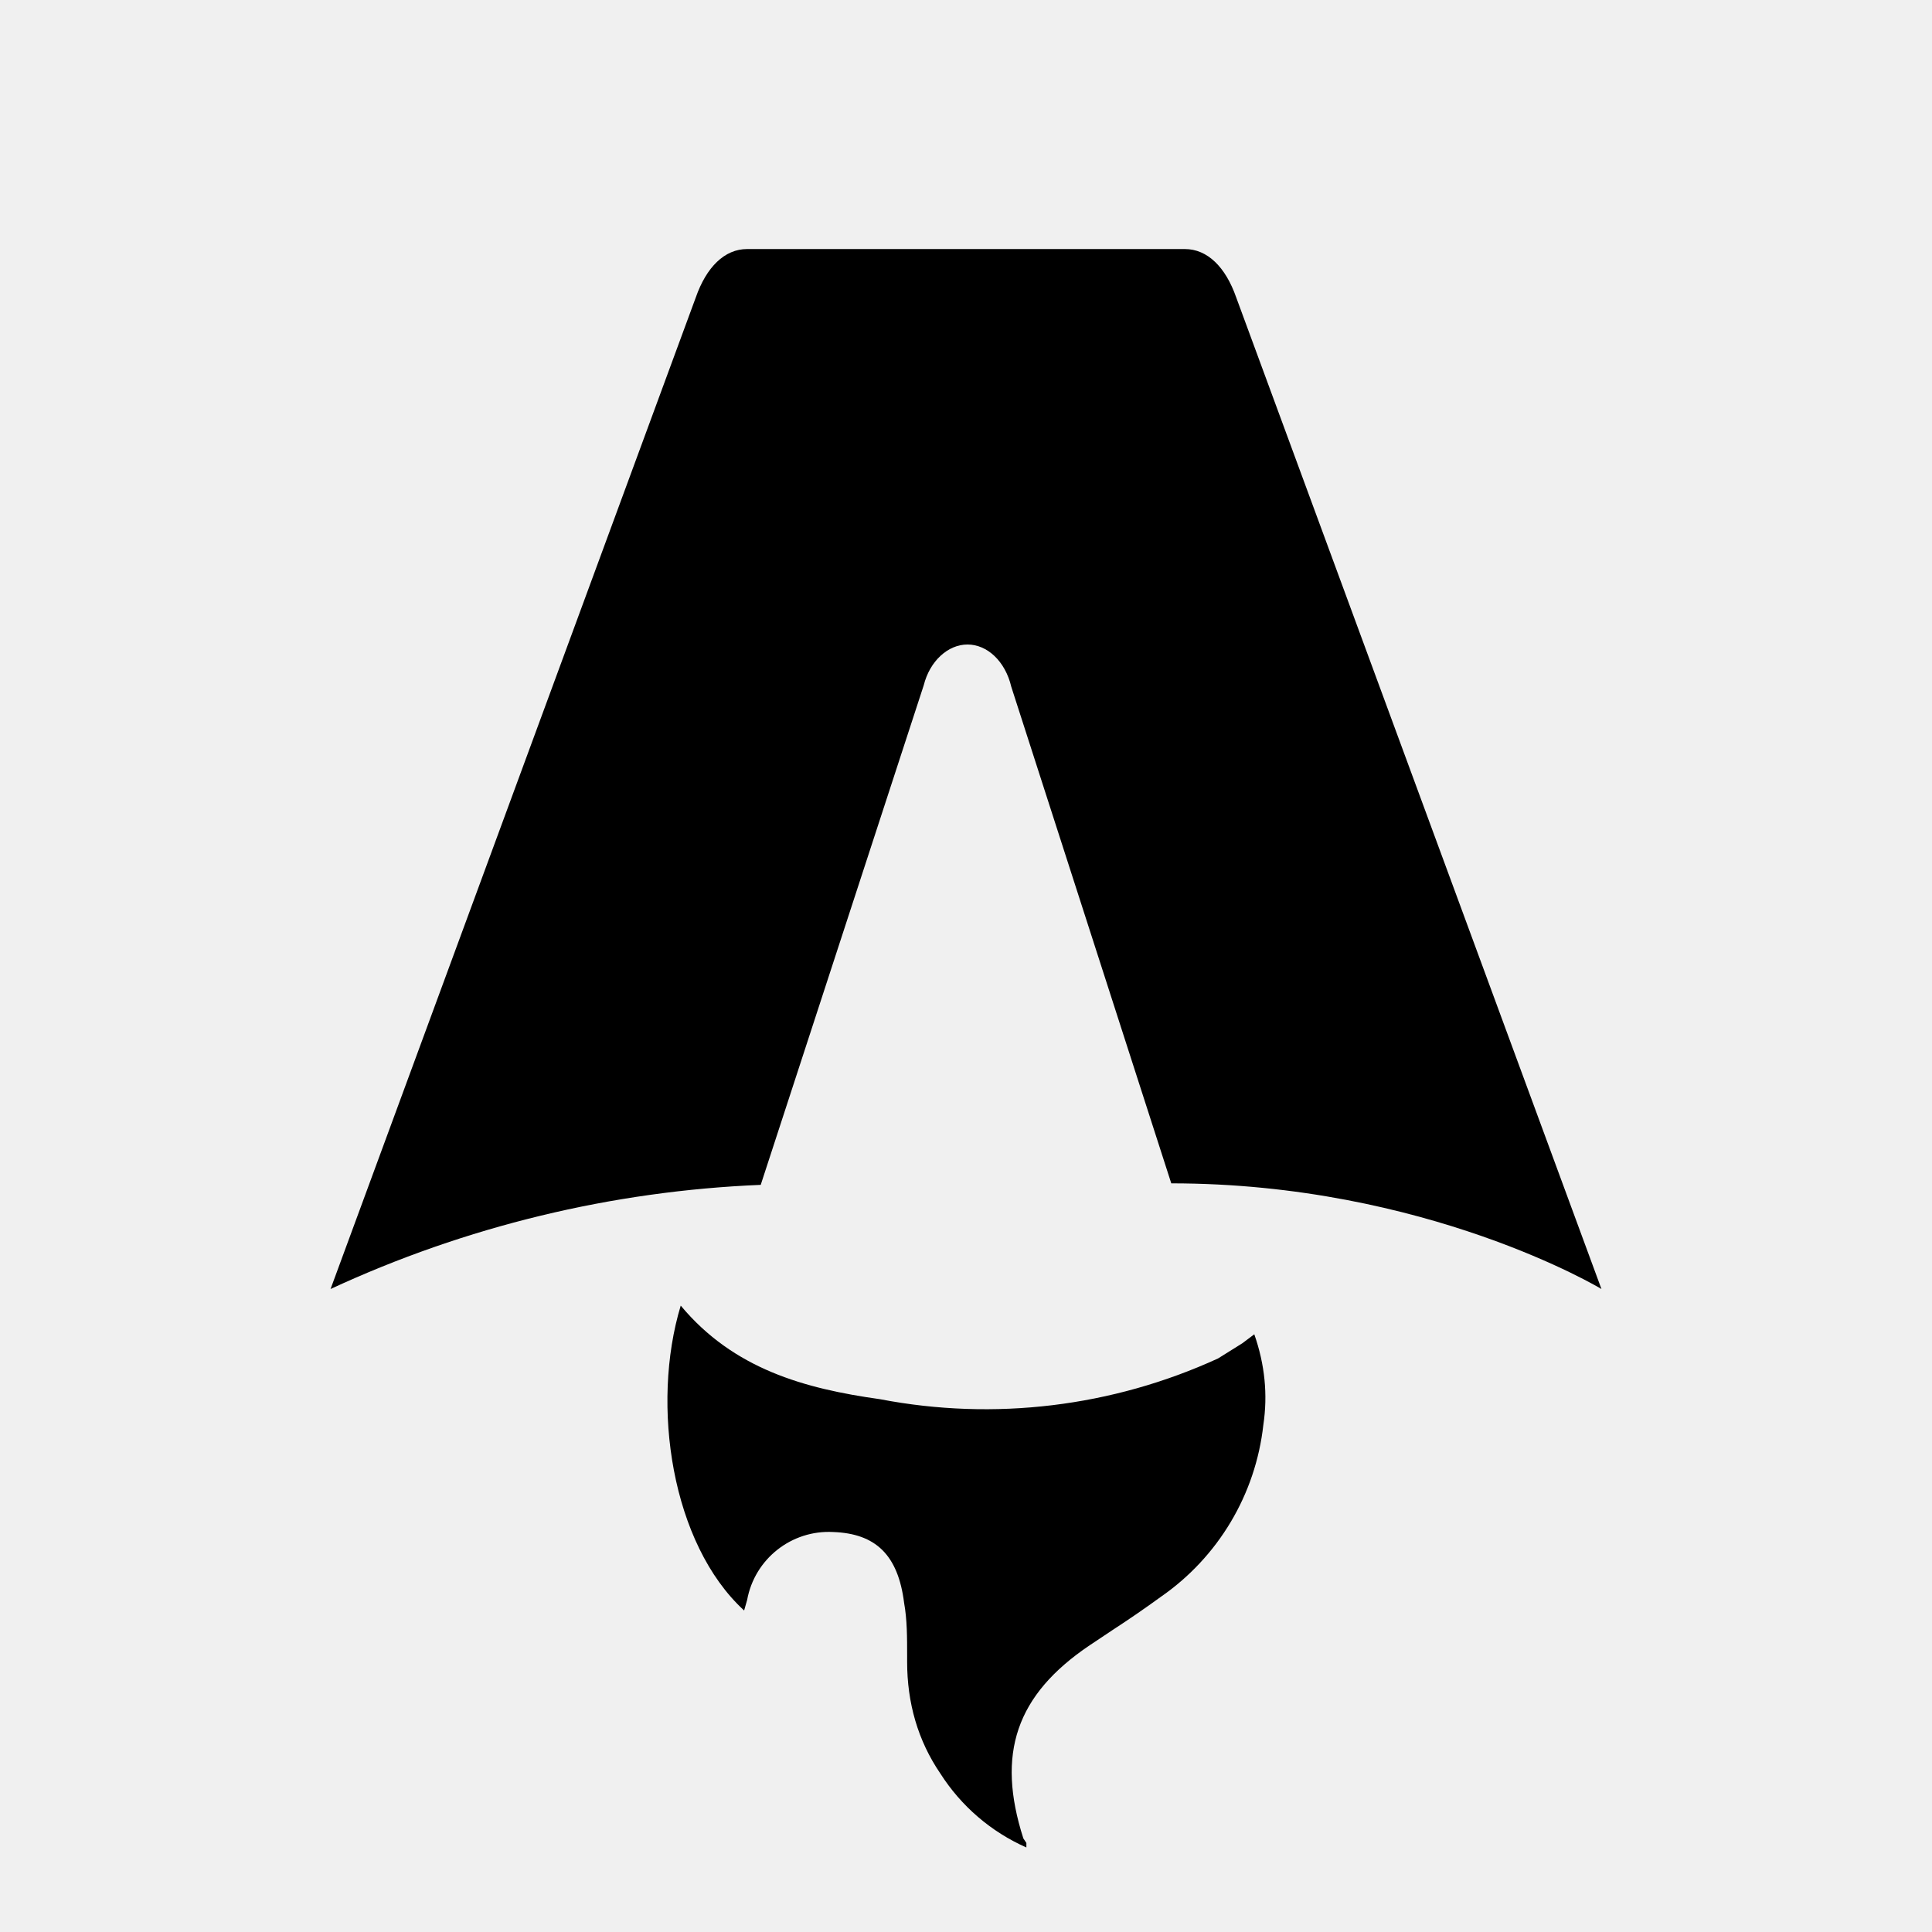
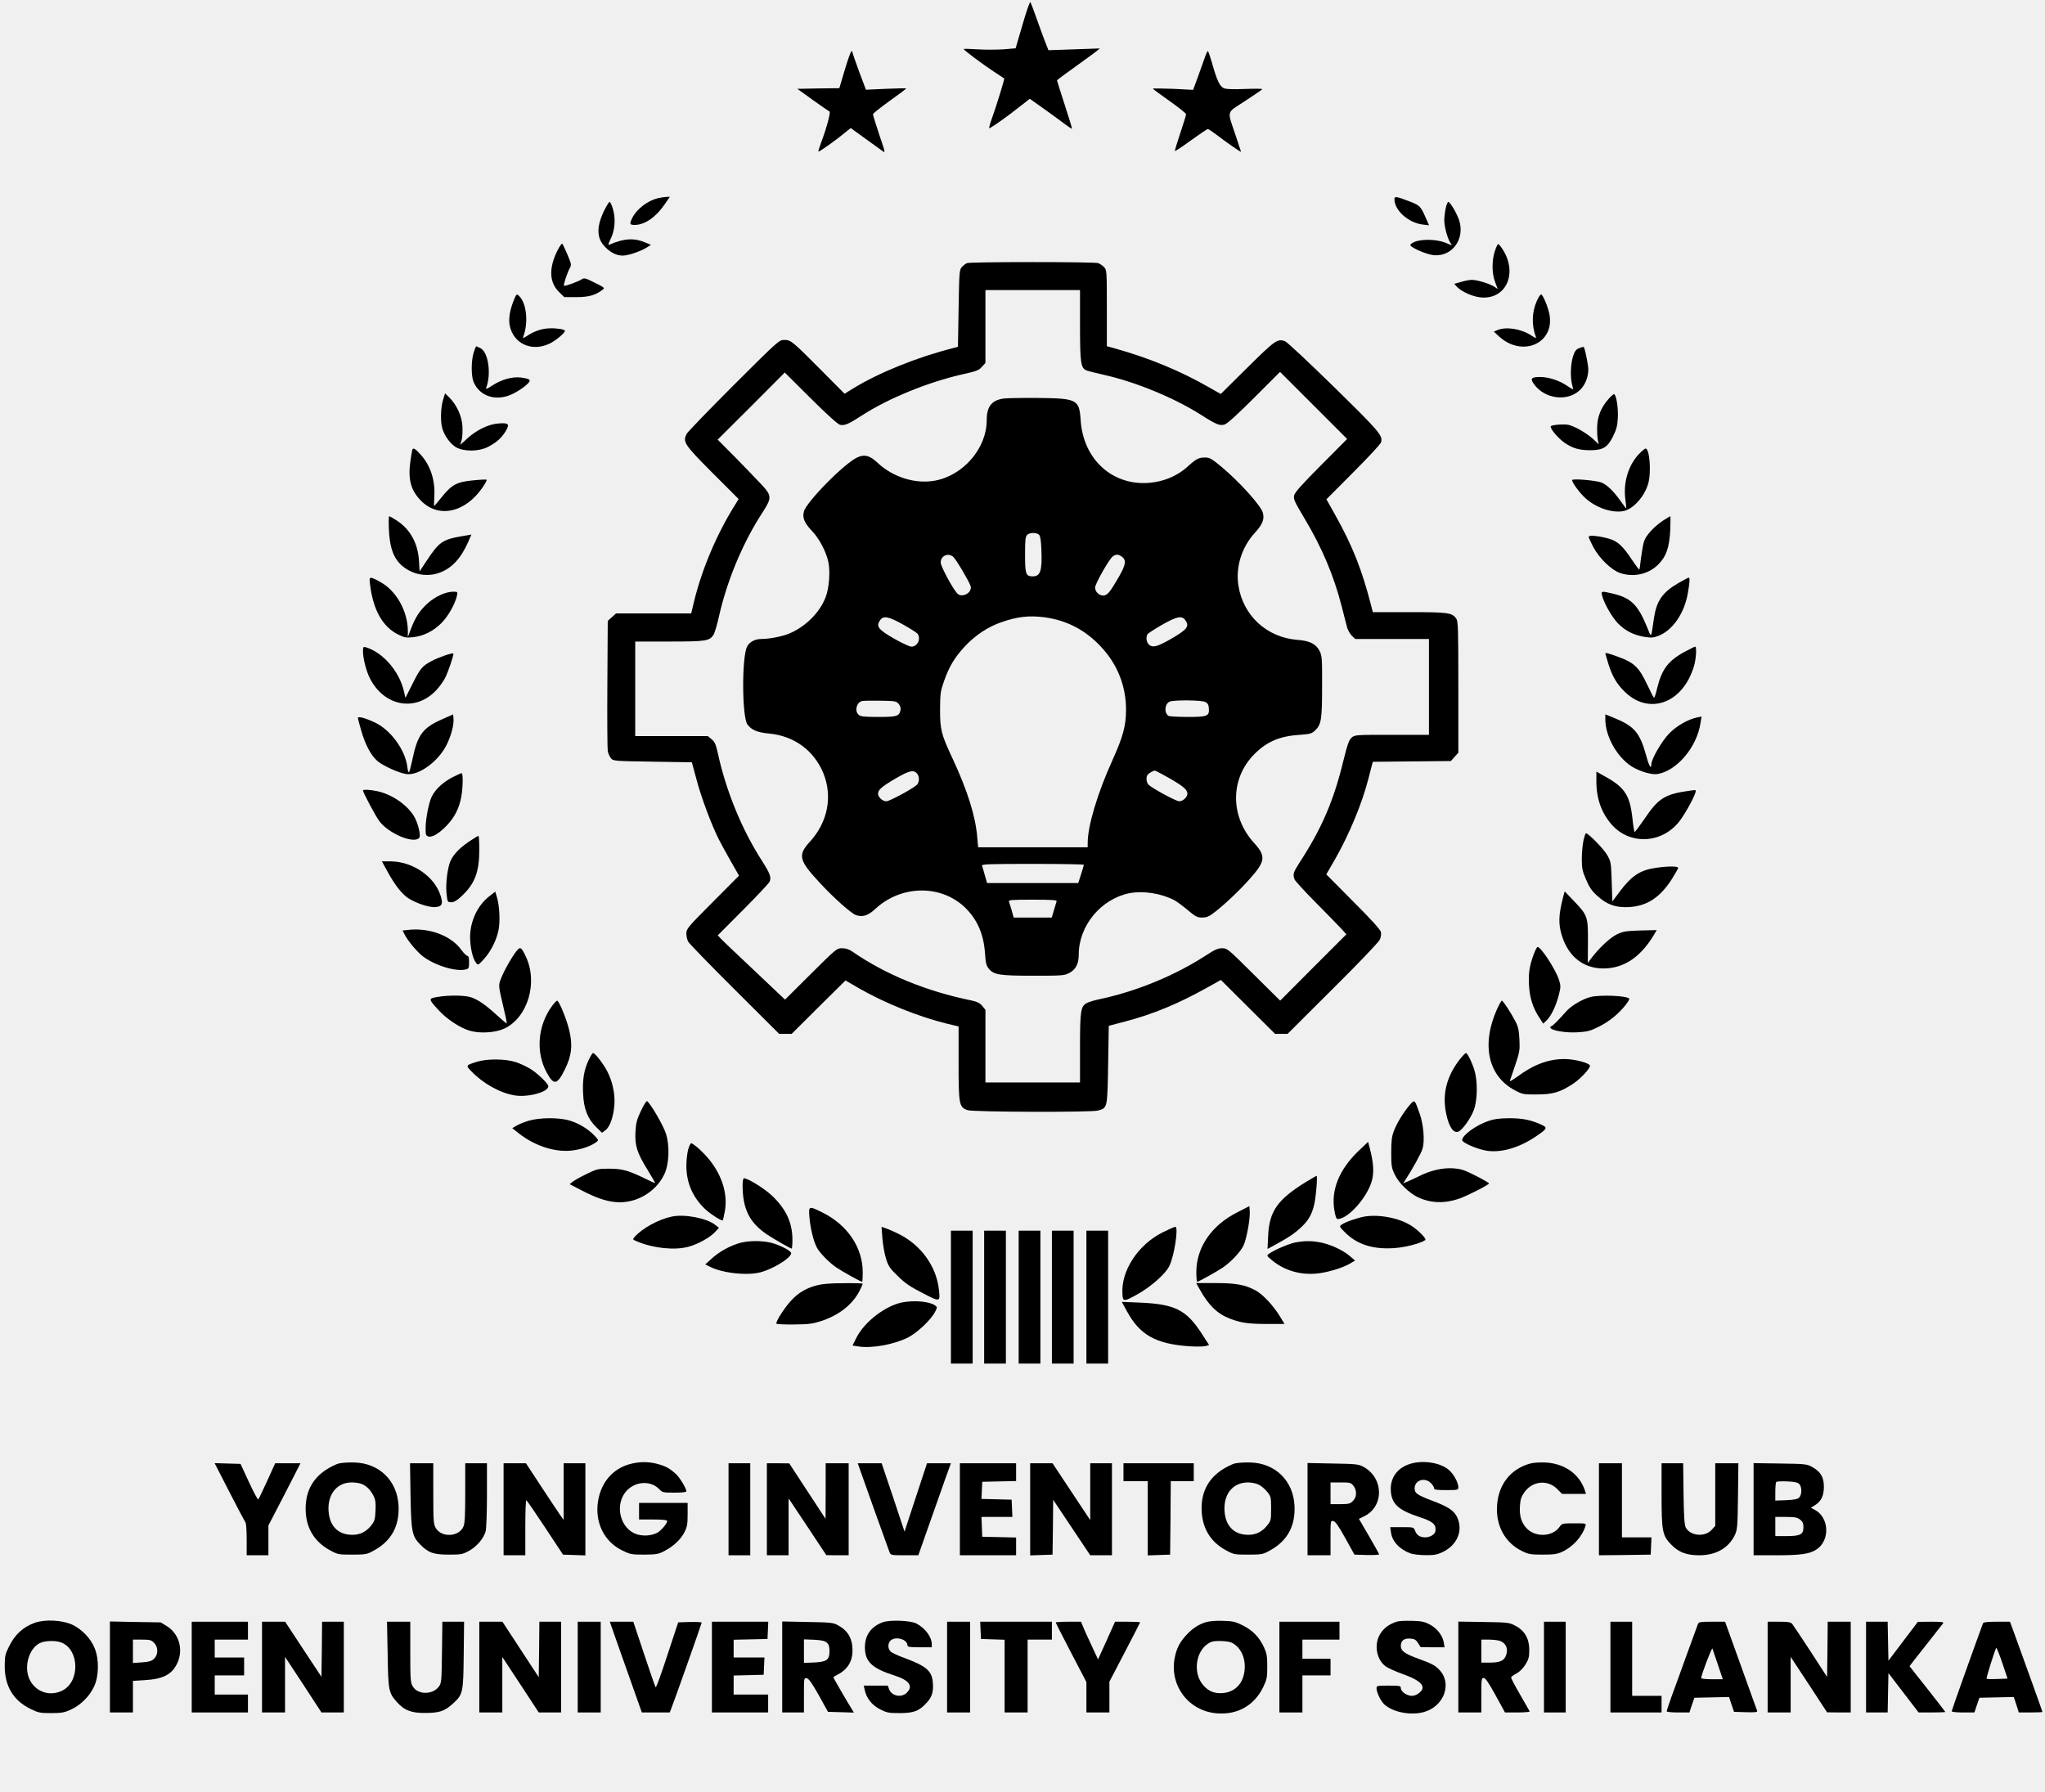
- <svg xmlns="http://www.w3.org/2000/svg" fill="none" viewBox="0 0 128 128">
-   <path d="M50.4 78.5a75.1 75.1 0 0 0-28.5 6.9l24.2-65.7c.7-2 1.9-3.2 3.4-3.2h29c1.5 0 2.7 1.2 3.4 3.2l24.2 65.7s-11.6-7-28.5-7L67 45.5c-.4-1.7-1.6-2.8-2.9-2.8-1.3 0-2.5 1.1-2.9 2.7L50.4 78.5Zm-1.1 28.2Zm-4.2-20.2c-2 6.6-.6 15.8 4.2 20.2a17.5 17.5 0 0 1 .2-.7 5.5 5.5 0 0 1 5.7-4.5c2.8.1 4.3 1.5 4.7 4.7.2 1.1.2 2.3.2 3.5v.4c0 2.7.7 5.2 2.2 7.4a13 13 0 0 0 5.7 4.9v-.3l-.2-.3c-1.8-5.6-.5-9.5 4.4-12.8l1.5-1a73 73 0 0 0 3.2-2.2 16 16 0 0 0 6.8-11.4c.3-2 .1-4-.6-6l-.8.6-1.6 1a37 37 0 0 1-22.4 2.7c-5-.7-9.7-2-13.2-6.2Z" />
-   <style>
-         path { fill: #000; }
-         @media (prefers-color-scheme: dark) {
-             path { fill: #FFF; }
-         }
-     </style>
+ <svg xmlns="http://www.w3.org/2000/svg" version="1.0" width="1600pt" height="1402pt" viewBox="0 0 1600 1402" preserveAspectRatio="xMidYMid meet">
+   <g transform="translate(0,1402) scale(0.1,-0.1)" fill="#000000" stroke="none">
+     <path d="M8000 13826 l-54 -184 -95 -8 c-52 -3 -143 -4 -203 0 -59 4 -108 5 -108 2 0 -8 143 -115 235 -176 44 -29 81 -54 82 -54 4 -3 -66 -231 -97 -314 -17 -48 -25 -80 -18 -76 44 25 139 93 220 157 l95 74 114 -81 c63 -45 136 -98 163 -119 27 -20 51 -36 53 -34 2 2 -24 87 -57 188 -33 101 -60 187 -60 190 0 3 64 51 143 107 78 56 153 111 167 122 l25 21 -201 -7 -201 -7 -31 79 c-16 43 -47 126 -67 184 -20 58 -40 109 -44 113 -4 4 -32 -75 -61 -177z" />
+     <path d="M6610 13475 l-43 -145 -165 -2 -164 -3 121 -87 c66 -47 125 -88 131 -90 11 -3 -22 -129 -65 -242 -14 -38 -24 -70 -22 -72 5 -5 144 94 207 147 l46 37 109 -79 c61 -43 122 -88 137 -99 27 -20 27 -20 -23 127 -27 81 -49 153 -49 159 0 6 59 53 130 104 72 51 130 95 130 98 0 2 -71 1 -158 -3 l-157 -7 -53 141 c-28 77 -52 145 -52 150 0 6 -4 11 -8 11 -5 0 -28 -65 -52 -145z" />
+     <path d="M9431 13583 c-7 -21 -31 -89 -54 -152 l-42 -114 -157 8 c-87 3 -158 4 -158 1 0 -2 59 -46 130 -96 72 -51 130 -97 130 -104 0 -6 -20 -72 -45 -146 -25 -74 -44 -138 -43 -142 2 -3 58 34 125 83 68 49 127 89 133 89 6 0 38 -22 73 -48 63 -50 187 -135 187 -130 0 2 -20 62 -44 133 -66 197 -74 167 76 265 71 47 132 88 134 92 3 4 -57 5 -133 2 -90 -4 -148 -2 -166 5 -33 13 -56 61 -94 198 -15 51 -29 93 -33 93 -3 0 -12 -17 -19 -37z" />
+     <path d="M5147 12469 c-79 -19 -163 -83 -198 -150 -26 -53 -24 -59 19 -59 78 1 164 61 233 162 l40 58 -28 -1 c-15 -1 -45 -5 -66 -10z" />
+     <path d="M10910 12461 c0 -87 110 -185 221 -198 l50 -6 -26 59 c-39 89 -47 97 -122 126 -109 42 -123 44 -123 19z" />
+     <path d="M4725 12368 c-61 -128 -57 -216 13 -284 43 -43 88 -64 135 -64 41 0 136 32 185 62 l35 22 -43 18 c-89 38 -168 33 -281 -16 -13 -6 -11 3 8 43 34 67 41 159 19 234 -9 31 -21 57 -27 57 -5 0 -25 -33 -44 -72z" />
+     <path d="M11311 12390 c-6 -28 -11 -70 -11 -94 0 -48 24 -139 46 -173 l14 -23 -52 21 c-67 27 -185 30 -241 6 -22 -9 -36 -21 -32 -27 15 -24 131 -72 184 -77 144 -12 245 129 197 274 -19 56 -70 143 -85 143 -5 0 -14 -23 -20 -50z" />
+     <path d="M4362 12061 c-69 -138 -65 -249 10 -324 l43 -42 95 0 c96 0 149 15 205 58 18 14 15 17 -62 55 -69 35 -83 39 -99 28 -25 -18 -135 -58 -141 -52 -7 6 26 104 45 138 14 25 13 31 -18 105 -18 43 -37 82 -41 86 -3 5 -20 -19 -37 -52z" />
+     <path d="M11695 12053 c-24 -76 -23 -173 3 -241 l20 -53 -31 20 c-40 24 -131 51 -172 51 -17 0 -55 -7 -84 -16 l-53 -15 23 -25 c34 -36 119 -74 181 -81 202 -21 297 190 172 380 -13 20 -28 37 -33 37 -4 0 -16 -26 -26 -57z" />
+     <path d="M7565 11961 c-11 -5 -29 -19 -40 -31 -19 -21 -20 -40 -25 -323 l-5 -301 -35 -9 c-284 -72 -580 -191 -786 -317 l-66 -41 -171 172 c-240 242 -249 249 -300 249 -41 0 -44 -2 -395 -352 -194 -194 -360 -366 -369 -382 -33 -64 -21 -83 201 -306 l205 -205 -29 -47 c-142 -227 -257 -498 -320 -755 l-22 -93 -294 0 -294 0 -32 -29 -33 -29 -3 -494 c-2 -271 0 -507 3 -525 3 -17 14 -42 24 -55 19 -23 20 -23 326 -28 l308 -5 38 -140 c36 -137 118 -355 174 -465 15 -30 57 -106 92 -168 l65 -114 -206 -207 c-195 -196 -206 -209 -206 -245 0 -20 6 -49 14 -64 8 -15 171 -183 363 -374 l349 -348 49 0 49 0 210 209 211 209 105 -61 c200 -115 467 -223 688 -277 l92 -22 0 -287 c0 -325 4 -345 70 -368 45 -15 967 -18 1021 -3 74 21 73 16 79 358 l5 305 129 34 c217 57 411 137 639 264 l109 61 212 -211 212 -211 49 0 49 0 354 353 c201 199 360 366 368 385 8 18 12 44 8 60 -4 17 -80 102 -217 238 l-210 212 71 123 c112 198 208 431 258 624 8 33 20 77 25 97 l10 37 305 3 306 3 29 33 29 32 0 513 c0 458 -2 515 -16 536 -33 47 -63 51 -368 51 l-285 0 -11 43 c-74 290 -147 474 -287 724 l-65 116 210 211 c116 116 213 221 217 234 16 53 -9 82 -369 435 -195 191 -366 351 -382 357 -58 22 -79 7 -296 -208 l-207 -205 -88 50 c-226 130 -472 232 -745 308 l-58 16 0 297 c0 289 -1 299 -21 321 -11 12 -32 26 -46 32 -30 11 -1000 11 -1028 0z m885 -486 c0 -298 6 -336 52 -354 13 -5 77 -21 143 -36 246 -56 543 -179 750 -310 122 -78 149 -89 188 -76 21 7 104 83 232 211 l200 200 262 -262 263 -263 -204 -205 c-155 -156 -206 -213 -211 -238 -6 -28 4 -49 81 -178 137 -229 229 -447 290 -684 19 -74 39 -151 44 -171 6 -20 22 -48 36 -63 l27 -26 288 0 289 0 0 -375 0 -375 -289 0 c-286 0 -290 0 -316 -22 -21 -19 -32 -50 -65 -183 -76 -313 -169 -528 -342 -794 -49 -76 -55 -93 -39 -133 5 -13 81 -95 168 -183 87 -88 176 -179 198 -203 l39 -43 -259 -259 -259 -260 -207 205 c-201 200 -207 205 -247 205 -33 0 -58 -11 -125 -55 -242 -157 -537 -279 -822 -341 -44 -9 -93 -23 -108 -31 -52 -26 -57 -56 -57 -353 l0 -270 -370 0 -370 0 0 284 0 284 -25 31 c-19 22 -40 33 -83 42 -353 72 -670 202 -929 380 -30 21 -54 29 -84 29 -42 0 -46 -3 -245 -201 l-202 -201 -243 230 c-134 126 -253 239 -263 251 l-20 22 196 197 c108 108 201 208 208 220 17 34 6 66 -59 167 -159 248 -281 547 -346 847 -14 63 -23 83 -47 103 l-30 25 -284 0 -284 0 0 370 0 370 265 0 c287 0 316 4 347 52 9 14 29 79 43 144 64 284 187 579 344 819 69 107 69 127 -6 208 -31 34 -123 128 -202 210 l-146 147 263 262 262 263 202 -201 c128 -127 213 -204 230 -208 36 -8 67 5 176 76 205 132 512 257 778 318 113 25 132 32 156 59 l28 31 0 285 0 285 370 0 370 0 0 -275z" />
+     <path d="M7849 10901 c-91 -14 -129 -63 -129 -169 0 -219 -182 -432 -405 -473 -152 -28 -327 26 -447 138 -62 59 -104 70 -160 44 -101 -46 -397 -346 -418 -423 -14 -49 3 -90 64 -154 56 -58 110 -162 127 -241 16 -78 6 -204 -21 -275 -45 -120 -157 -232 -286 -286 -53 -22 -154 -42 -217 -42 -50 0 -93 -23 -112 -60 -42 -82 -40 -552 3 -609 33 -44 76 -62 169 -71 195 -18 350 -131 424 -308 75 -182 36 -385 -104 -538 -97 -106 -87 -145 75 -320 109 -118 249 -243 286 -255 53 -17 94 -4 153 51 203 187 515 189 702 6 95 -94 144 -208 154 -360 5 -74 10 -93 30 -117 40 -47 83 -54 348 -54 223 0 243 1 280 21 51 26 75 72 75 144 0 227 175 437 398 481 107 20 246 -1 350 -55 17 -9 64 -43 103 -76 63 -53 77 -60 114 -60 31 0 53 8 81 29 77 56 201 172 287 268 129 144 134 182 38 288 -182 200 -187 486 -13 677 100 108 203 156 360 167 94 7 105 10 132 36 48 46 54 86 54 345 1 215 -1 238 -19 275 -28 56 -77 81 -174 88 -240 19 -426 190 -462 427 -22 144 26 299 130 412 59 64 76 107 61 157 -16 56 -183 241 -323 358 -77 64 -93 73 -128 73 -50 0 -70 -10 -137 -71 -91 -83 -216 -129 -347 -129 -268 1 -472 205 -490 493 -11 161 -27 170 -335 173 -124 1 -246 -1 -271 -5z m282 -1067 c9 -11 15 -53 17 -120 6 -161 -8 -204 -68 -204 -54 0 -60 17 -60 170 0 113 3 142 16 154 20 21 78 20 95 0z m-673 -171 c22 -19 124 -192 136 -229 16 -52 -70 -98 -106 -56 -39 44 -128 212 -128 240 0 53 58 79 98 45z m1322 -1 c33 -27 28 -61 -25 -154 -71 -123 -91 -148 -124 -148 -33 0 -63 30 -63 63 0 27 104 212 135 240 25 22 49 22 77 -1z m-610 -472 c175 -23 322 -99 446 -233 127 -136 194 -305 194 -490 0 -126 -23 -210 -106 -395 -118 -260 -194 -515 -194 -649 l0 -33 -429 0 -428 0 -7 78 c-13 164 -76 364 -191 612 -92 196 -100 229 -100 390 1 125 3 141 32 223 40 113 83 184 162 269 82 88 182 154 288 190 124 43 213 53 333 38z m-1106 -56 c56 -31 107 -64 114 -72 30 -39 1 -102 -47 -102 -14 0 -75 28 -136 63 -122 70 -142 95 -111 141 26 41 65 34 180 -30z m2212 30 c31 -46 11 -70 -110 -141 -113 -65 -147 -74 -178 -46 -18 17 -24 58 -10 80 4 7 55 40 112 73 120 68 159 76 186 34z m-2244 -653 c13 -17 17 -33 13 -50 -11 -46 -29 -51 -174 -51 -111 0 -138 3 -153 17 -32 28 -19 91 22 106 8 4 73 5 143 4 123 -2 130 -3 149 -26z m2398 16 c19 -9 26 -22 28 -48 5 -63 -10 -69 -166 -69 -75 0 -142 4 -149 8 -37 24 -31 95 9 112 36 14 249 12 278 -3z m-2252 -564 c17 -24 15 -67 -5 -85 -37 -33 -214 -128 -238 -128 -30 0 -65 32 -65 59 0 31 30 57 140 121 109 63 140 69 168 33z m1972 -33 c109 -63 140 -89 140 -121 0 -27 -35 -59 -64 -59 -23 0 -202 96 -238 128 -18 15 -24 58 -10 78 9 13 43 33 57 34 6 0 57 -27 115 -60z m-670 -677 c0 -4 -10 -37 -22 -75 l-22 -68 -357 0 -356 0 -18 62 c-9 34 -19 68 -22 75 -4 11 71 13 396 13 221 0 401 -3 401 -7z m-213 -285 c-2 -7 -12 -39 -21 -70 l-17 -58 -149 0 -149 0 -15 55 c-9 30 -19 61 -22 70 -5 13 17 15 186 15 150 0 191 -3 187 -12z" />
+     <path d="M4025 11683 c-36 -84 -49 -161 -36 -215 31 -138 170 -201 306 -139 46 20 125 85 125 102 0 11 -56 21 -114 20 -60 0 -125 -21 -180 -58 -31 -20 -38 -22 -32 -8 43 114 25 272 -38 324 -13 11 -17 7 -31 -26z" />
+     <path d="M12025 11667 c-40 -87 -43 -191 -9 -282 6 -14 -1 -12 -32 8 -81 54 -199 73 -268 44 l-28 -12 42 -39 c184 -166 438 -50 392 178 -11 55 -47 142 -63 152 -5 3 -21 -19 -34 -49z" />
+     <path d="M3705 11258 c-19 -67 -19 -178 0 -226 49 -117 183 -157 311 -92 32 16 77 45 99 65 47 41 40 50 -41 61 -67 8 -151 -16 -223 -63 -41 -27 -52 -31 -47 -17 41 107 17 278 -44 309 -16 8 -31 15 -34 15 -3 0 -12 -23 -21 -52z" />
+     <path d="M12354 11295 c-24 -10 -34 -23 -47 -65 -19 -58 -22 -167 -7 -219 5 -19 9 -36 7 -37 -1 -2 -25 12 -52 31 -59 39 -141 65 -204 65 -69 0 -80 -11 -52 -52 88 -128 286 -146 378 -33 37 45 56 113 48 169 -10 69 -28 147 -34 151 -4 2 -20 -3 -37 -10z" />
+     <path d="M3466 10889 c-18 -59 -21 -166 -6 -219 17 -62 66 -127 112 -152 64 -33 175 -31 244 4 70 36 109 72 141 125 33 56 23 66 -61 59 -75 -6 -168 -51 -240 -117 l-55 -50 11 38 c6 21 8 70 6 109 -5 80 -46 168 -103 224 l-33 32 -16 -53z" />
+     <path d="M12585 10898 c-60 -68 -88 -140 -89 -223 -1 -38 2 -84 6 -101 l7 -31 -47 44 c-26 24 -79 59 -117 79 -64 31 -78 35 -140 32 -39 -2 -70 -8 -72 -14 -6 -19 59 -95 110 -130 61 -42 114 -57 198 -57 100 0 136 22 178 106 28 55 35 83 39 147 4 75 -11 174 -28 185 -5 3 -25 -14 -45 -37z" />
+     <path d="M3227 10503 c-3 -5 -10 -49 -17 -99 -18 -134 4 -219 79 -297 136 -145 349 -102 486 98 21 30 36 58 33 61 -4 3 -52 1 -108 -5 -126 -12 -165 -33 -244 -131 -31 -38 -58 -70 -59 -70 -2 0 -1 32 1 71 8 133 -30 248 -110 335 -40 44 -53 51 -61 37z" />
+     <path d="M12820 10464 c-82 -89 -121 -223 -103 -354 5 -38 8 -70 7 -70 -1 0 -22 28 -47 63 -57 78 -102 122 -147 141 -42 17 -230 33 -230 19 0 -20 59 -100 104 -141 80 -73 204 -117 293 -102 77 12 167 110 198 214 26 86 12 276 -20 276 -7 0 -31 -21 -55 -46z" />
+     <path d="M3043 9873 c8 -172 52 -260 157 -317 73 -40 164 -46 241 -17 96 37 165 111 223 242 l24 56 -76 -13 c-150 -26 -177 -45 -274 -192 l-55 -83 -5 85 c-9 137 -70 247 -177 315 -26 17 -51 31 -56 31 -4 0 -5 -48 -2 -107z" />
+     <path d="M13014 9948 c-74 -49 -138 -119 -152 -167 -7 -23 -17 -81 -23 -128 -5 -48 -11 -89 -13 -90 -2 -2 -29 34 -60 80 -68 103 -110 142 -175 161 -75 22 -161 31 -161 16 0 -7 16 -43 36 -81 46 -87 142 -180 210 -203 103 -35 220 -10 295 64 65 63 90 135 97 273 2 59 3 107 0 107 -3 0 -27 -15 -54 -32z" />
+     <path d="M2895 9448 c24 -201 99 -334 222 -394 47 -23 62 -26 114 -20 80 8 160 47 222 110 52 51 108 150 122 214 6 31 6 32 -29 32 -59 0 -142 -38 -201 -92 -62 -56 -97 -111 -131 -202 l-23 -61 0 50 c-2 157 -93 316 -219 383 -82 44 -85 43 -77 -20z" />
+     <path d="M13129 9456 c-123 -72 -169 -139 -189 -276 -24 -163 -17 -155 -56 -61 -71 171 -125 223 -266 256 -88 21 -91 20 -84 -12 14 -61 79 -175 126 -222 58 -58 119 -89 204 -104 54 -9 70 -8 110 7 111 42 203 174 231 331 16 92 18 125 7 125 -4 0 -41 -20 -83 -44z" />
+     <path d="M2840 8923 c0 -55 26 -156 54 -211 112 -220 358 -265 519 -93 25 26 56 70 70 97 25 50 70 184 64 190 -7 8 -115 -29 -169 -58 -75 -40 -90 -57 -152 -182 l-54 -107 -12 53 c-36 155 -163 302 -297 343 -21 6 -23 3 -23 -32z" />
+     <path d="M13187 8923 c-134 -71 -185 -138 -222 -290 -9 -40 -20 -73 -24 -73 -3 0 -28 48 -55 106 -62 132 -101 169 -222 213 -82 30 -104 36 -104 27 0 -2 10 -35 21 -72 32 -103 65 -162 128 -224 165 -166 397 -117 509 107 16 32 35 82 41 111 13 60 15 132 4 132 -5 0 -38 -17 -76 -37z" />
+     <path d="M3469 8396 c-163 -70 -202 -123 -244 -326 -10 -47 -21 -89 -25 -93 -4 -4 -10 14 -13 42 -16 134 -133 293 -259 350 -71 33 -128 48 -128 33 0 -5 12 -50 26 -98 32 -113 77 -196 127 -239 44 -38 171 -95 227 -102 97 -13 249 98 314 228 37 74 59 160 54 209 l-3 30 -76 -34z" />
+     <path d="M12560 8392 c0 -134 91 -296 207 -370 61 -38 155 -66 200 -59 153 25 310 211 338 401 l8 49 -34 -7 c-71 -14 -160 -65 -219 -125 -58 -59 -140 -201 -140 -242 0 -43 -18 -14 -39 64 -52 189 -94 237 -271 307 l-50 20 0 -38z" />
+     <path d="M12490 7905 c0 -136 41 -249 123 -341 142 -157 388 -145 524 26 42 53 113 180 128 228 6 22 5 22 -37 16 -203 -28 -251 -57 -364 -225 -37 -54 -71 -99 -74 -99 -4 0 -12 48 -18 108 -20 179 -60 241 -214 326 l-68 38 0 -77z" />
+     <path d="M3540 7938 c-88 -46 -152 -112 -173 -179 -22 -70 -37 -160 -37 -226 0 -43 3 -53 20 -58 31 -10 83 21 145 85 62 65 98 136 114 225 13 69 15 185 3 185 -5 0 -37 -15 -72 -32z" />
+     <path d="M2840 7834 c0 -15 96 -195 126 -237 72 -99 272 -183 314 -133 15 19 -10 120 -44 174 -56 89 -173 167 -284 191 -57 12 -112 15 -112 5z" />
+     <path d="M12389 7443 c-7 -32 -13 -96 -13 -143 0 -74 4 -95 33 -162 25 -60 45 -89 87 -127 76 -70 145 -94 249 -89 140 8 242 74 334 217 28 44 51 85 51 90 0 14 -83 14 -175 0 -123 -17 -192 -63 -287 -192 l-53 -71 -5 154 c-5 149 -6 157 -35 209 -26 46 -147 171 -167 171 -3 0 -12 -26 -19 -57z" />
+     <path d="M3670 7435 c-87 -59 -137 -116 -155 -179 -20 -71 -29 -176 -20 -241 6 -53 8 -55 36 -55 22 0 43 13 79 46 105 98 140 189 140 366 0 59 -3 108 -7 107 -5 0 -37 -20 -73 -44z" />
+     <path d="M3030 7203 c60 -110 115 -180 167 -213 61 -39 163 -72 209 -68 53 4 62 25 41 90 -48 151 -220 268 -394 268 l-65 0 42 -77z" />
+     <path d="M3830 7008 c-92 -70 -151 -193 -152 -319 0 -80 20 -170 47 -204 15 -19 16 -19 61 30 56 62 100 151 115 230 13 68 7 189 -13 254 l-13 44 -45 -35z" />
+     <path d="M12231 7005 c-37 -143 -40 -214 -11 -306 54 -175 184 -269 356 -256 147 11 269 100 368 268 l18 31 -128 -3 c-116 -4 -134 -7 -185 -31 -54 -27 -140 -108 -200 -188 l-26 -35 1 165 c1 197 -2 207 -110 320 l-72 75 -11 -40z" />
+     <path d="M3188 6743 l-38 -4 16 -32 c25 -49 91 -128 137 -166 89 -72 262 -127 340 -107 25 6 27 10 27 56 0 35 -4 50 -13 50 -7 0 -27 20 -45 44 -80 114 -255 180 -424 159z" />
+     <path d="M4023 6553 c-44 -64 -94 -158 -112 -214 -10 -31 -7 -54 23 -179 19 -79 33 -146 31 -148 -2 -2 -36 26 -75 62 -88 81 -147 122 -201 141 -49 18 -177 19 -266 4 -73 -13 -73 -14 8 -103 65 -71 168 -139 243 -161 81 -24 202 -16 271 16 184 86 266 360 169 564 -39 83 -45 84 -91 18z" />
+     <path d="M12000 6553 c-33 -89 -43 -151 -37 -243 5 -97 30 -175 78 -249 l33 -51 27 26 c35 33 74 115 95 198 16 63 16 72 1 120 -26 80 -140 256 -167 256 -5 0 -18 -25 -30 -57z" />
+     <path d="M12446 6219 c-62 -15 -153 -68 -192 -113 -55 -63 -108 -116 -116 -116 -5 0 -8 -4 -8 -10 0 -22 112 -43 207 -38 85 5 102 9 176 46 81 41 155 102 211 175 16 21 26 40 23 43 -22 23 -223 31 -301 13z" />
+     <path d="M4319 6148 c-112 -153 -129 -360 -42 -520 56 -103 82 -99 143 25 54 108 62 194 32 312 -21 86 -79 225 -93 225 -5 0 -23 -19 -40 -42z" />
+     <path d="M11712 6122 c-124 -278 -69 -525 143 -635 57 -30 65 -32 170 -31 127 0 184 18 288 87 55 38 127 115 127 137 0 21 -116 52 -195 53 -128 1 -244 -42 -374 -138 -35 -25 -61 -41 -58 -33 3 7 22 63 42 123 34 101 37 117 33 200 -4 74 -9 100 -32 144 -35 67 -96 161 -106 161 -4 0 -21 -31 -38 -68z" />
+     <path d="M4607 5728 c-38 -80 -50 -153 -45 -264 5 -120 35 -198 104 -265 l44 -43 27 20 c35 26 63 105 70 199 6 87 -15 185 -58 266 -32 60 -94 139 -109 139 -5 0 -20 -24 -33 -52z" />
+     <path d="M11427 5738 c-109 -138 -146 -280 -111 -438 21 -98 55 -147 92 -136 32 11 99 104 124 172 28 78 30 223 4 309 -19 63 -55 135 -67 135 -4 0 -23 -19 -42 -42z" />
+     <path d="M3729 5711 c-85 -27 -86 -28 -42 -73 92 -96 222 -169 337 -189 105 -18 266 25 266 71 0 19 -76 94 -134 132 -33 21 -88 47 -124 58 -83 26 -224 26 -303 1z" />
+     <path d="M5015 5328 c-33 -69 -39 -95 -43 -163 -6 -109 12 -165 92 -295 35 -58 63 -106 62 -107 -2 -2 -39 15 -84 37 -127 62 -176 75 -277 75 -85 0 -95 -2 -175 -41 -47 -23 -96 -50 -109 -61 l-24 -19 92 -48 c115 -59 186 -84 265 -92 155 -16 315 74 383 216 38 78 44 220 14 317 -18 61 -122 240 -148 256 -6 4 -27 -30 -48 -75z" />
+     <path d="M11030 5374 c-48 -56 -100 -140 -124 -203 -17 -45 -21 -78 -21 -171 0 -105 3 -120 28 -172 32 -66 113 -145 182 -177 98 -46 207 -50 320 -11 66 23 235 109 235 120 0 4 -47 31 -104 60 -91 46 -113 53 -179 58 -82 5 -177 -17 -267 -63 -25 -12 -62 -30 -84 -39 l-38 -16 18 28 c56 85 126 212 135 247 17 62 6 189 -24 272 -40 112 -38 111 -77 67z" />
+     <path d="M4132 5249 c-35 -11 -77 -28 -94 -39 l-30 -18 53 -42 c129 -101 294 -152 428 -131 73 11 138 35 176 64 20 15 19 16 -15 52 -49 51 -120 94 -191 116 -84 26 -241 25 -327 -2z" />
+     <path d="M11647 5249 c-98 -33 -207 -112 -207 -150 0 -22 128 -76 202 -85 114 -13 247 27 376 114 91 63 93 68 36 94 -82 36 -144 48 -249 48 -74 -1 -115 -6 -158 -21z" />
+     <path d="M5385 5028 c-8 -28 -15 -86 -15 -129 0 -135 50 -249 149 -342 40 -37 117 -87 135 -87 2 0 10 32 17 71 24 132 -19 276 -120 403 -43 53 -99 106 -138 129 -8 5 -17 -9 -28 -45z" />
+     <path d="M10630 5015 c-152 -146 -217 -305 -190 -465 9 -54 16 -70 28 -69 84 4 234 176 267 305 16 65 11 139 -18 249 l-13 50 -74 -70z" />
+     <path d="M10219 4772 c-224 -138 -288 -230 -297 -421 l-5 -104 66 36 c106 58 148 87 203 139 59 56 88 114 103 208 12 79 19 190 12 189 -3 0 -40 -22 -82 -47z" />
+     <path d="M5810 4748 c0 -188 53 -294 190 -387 57 -38 184 -111 194 -111 3 0 6 31 6 68 0 134 -50 242 -160 346 -62 58 -188 136 -220 136 -5 0 -10 -23 -10 -52z" />
+     <path d="M9685 4536 c-205 -102 -324 -275 -325 -468 0 -43 3 -78 7 -78 10 0 154 80 201 112 67 46 142 127 163 176 24 55 51 208 47 263 l-3 41 -90 -46z" />
+     <path d="M6333 4494 c8 -88 31 -183 57 -234 22 -43 97 -120 155 -159 42 -29 190 -111 200 -111 3 0 5 33 5 74 0 193 -118 369 -311 466 -113 56 -113 56 -106 -36z" />
+     <path d="M5255 4500 c-104 -22 -229 -91 -289 -158 -18 -21 -18 -21 20 -37 128 -53 291 -70 400 -41 71 19 165 70 205 112 l34 36 -30 24 c-66 52 -241 86 -340 64z" />
+     <path d="M10673 4500 c-58 -11 -150 -43 -178 -64 -17 -12 -16 -16 28 -59 92 -93 213 -133 374 -124 88 4 208 34 254 63 14 8 -51 76 -111 114 -95 60 -252 90 -367 70z" />
+     <path d="M6904 4330 c4 -50 16 -121 28 -158 18 -59 29 -76 92 -137 57 -56 96 -83 194 -133 139 -72 139 -72 128 28 -21 181 -138 345 -310 432 -33 17 -78 37 -99 44 l-40 14 7 -90z" />
+     <path d="M9099 4378 c-196 -97 -331 -304 -317 -488 4 -57 12 -57 124 6 103 59 215 158 243 218 39 79 73 306 47 306 -8 0 -51 -19 -97 -42z" />
+     <path d="M7440 3870 l0 -520 85 0 85 0 0 520 0 520 -85 0 -85 0 0 -520z" />
+     <path d="M7700 3870 l0 -520 85 0 85 0 0 520 0 520 -85 0 -85 0 0 -520z" />
+     <path d="M7970 3870 l0 -520 85 0 85 0 0 520 0 520 -85 0 -85 0 0 -520z" />
+     <path d="M8230 3870 l0 -520 85 0 85 0 0 520 0 520 -85 0 -85 0 0 -520z" />
+     <path d="M8500 3870 l0 -520 85 0 85 0 0 520 0 520 -85 0 -85 0 0 -520z" />
+     <path d="M5793 4295 c-78 -21 -162 -67 -222 -121 l-53 -48 36 -18 c92 -47 264 -69 377 -48 99 19 259 114 259 154 0 18 -86 63 -155 81 -72 18 -172 18 -242 0z" />
+     <path d="M10140 4299 c-52 -9 -174 -61 -213 -91 -18 -13 -16 -16 27 -51 93 -77 216 -114 342 -103 82 6 211 45 267 79 l39 23 -37 32 c-51 46 -147 91 -224 108 -74 15 -120 16 -201 3z" />
+     <path d="M6390 3962 c-85 -22 -147 -60 -204 -123 -54 -60 -121 -167 -111 -177 4 -4 66 -7 138 -6 114 1 143 5 213 27 139 46 244 129 299 236 14 28 25 53 25 56 0 3 -66 5 -147 4 -106 0 -167 -5 -213 -17z" />
+     <path d="M9387 3930 c69 -125 140 -193 240 -230 86 -32 143 -40 289 -40 l134 0 -37 61 c-53 86 -132 170 -190 202 -83 44 -152 57 -316 57 l-148 0 28 -50z" />
+     <path d="M7060 3829 c-132 -26 -296 -151 -359 -276 l-31 -62 46 -7 c106 -16 272 14 384 68 72 35 182 138 215 201 19 37 19 39 1 52 -42 31 -162 42 -256 24z" />
+     <path d="M8816 3761 c102 -188 227 -258 494 -276 52 -3 107 -2 123 2 l27 8 -58 90 c-120 185 -209 230 -481 242 l-144 6 39 -72z" />
+     <path d="M2653 2569 c-24 -6 -71 -29 -105 -52 -111 -74 -163 -183 -156 -326 6 -134 72 -238 190 -302 61 -33 67 -34 173 -34 100 0 115 2 161 27 145 76 211 195 202 359 -11 193 -150 329 -343 335 -44 2 -99 -2 -122 -7z m174 -160 c38 -14 71 -46 95 -93 16 -32 19 -54 16 -117 -3 -68 -7 -82 -34 -116 -39 -49 -87 -73 -147 -73 -118 0 -187 77 -187 209 1 120 74 201 182 201 26 0 59 -5 75 -11z" />
+     <path d="M4930 2564 c-133 -35 -225 -140 -250 -285 -29 -167 44 -321 188 -391 63 -31 73 -33 172 -33 95 1 110 3 158 28 72 38 129 91 158 149 20 40 24 62 24 138 l0 90 -190 0 -190 0 0 -65 0 -65 110 0 c77 0 110 -4 110 -12 0 -19 -49 -77 -78 -92 -44 -22 -98 -27 -148 -15 -144 36 -194 242 -85 350 69 69 184 73 247 8 27 -28 31 -29 121 -29 57 0 93 4 93 10 0 23 -50 107 -82 136 -49 45 -81 62 -145 79 -71 19 -141 18 -213 -1z" />
+     <path d="M9663 2569 c-24 -6 -71 -29 -105 -52 -112 -75 -164 -185 -156 -326 8 -136 72 -238 190 -302 61 -33 67 -34 173 -34 100 0 115 2 161 27 145 76 211 195 202 359 -11 193 -150 329 -343 335 -44 2 -99 -2 -122 -7z m186 -167 c19 -9 48 -34 65 -55 30 -37 31 -43 31 -132 0 -89 -1 -95 -31 -132 -39 -49 -87 -73 -147 -73 -118 0 -187 77 -187 209 1 122 74 201 185 201 28 0 65 -8 84 -18z" />
+     <path d="M11032 2565 c-102 -32 -158 -112 -150 -215 7 -98 60 -147 218 -199 111 -36 137 -58 131 -111 -3 -26 -42 -50 -80 -50 -42 1 -66 16 -80 53 -10 27 -12 27 -102 27 l-92 0 6 -41 c9 -71 68 -134 154 -165 21 -7 74 -13 118 -13 64 -1 90 4 130 23 116 55 164 167 116 273 -25 53 -69 83 -201 132 -114 44 -132 57 -132 95 0 64 80 89 127 41 14 -13 25 -31 25 -40 0 -12 16 -15 95 -15 92 0 95 1 95 23 -1 37 -35 100 -73 134 -66 58 -204 80 -305 48z" />
+     <path d="M11969 2567 c-151 -43 -245 -163 -256 -326 -11 -159 62 -293 195 -358 51 -25 67 -28 162 -28 87 0 113 4 152 22 83 38 158 120 182 201 7 22 6 22 -88 22 -93 0 -95 -1 -115 -29 -57 -80 -197 -82 -263 -3 -37 44 -51 94 -46 168 3 50 10 72 34 106 63 90 182 102 257 27 l39 -39 94 0 93 0 -11 33 c-43 125 -159 205 -306 213 -45 2 -96 -1 -123 -9z" />
+     <path d="M1796 2343 c64 -125 121 -232 125 -237 5 -6 9 -65 9 -133 l0 -123 85 0 85 0 0 116 0 117 126 243 125 244 -99 0 -99 0 -62 -137 c-35 -76 -66 -142 -70 -146 -4 -4 -37 57 -73 135 l-66 143 -102 3 -101 3 117 -228z" />
+     <path d="M3212 2318 c5 -284 12 -318 74 -382 64 -66 105 -81 224 -81 98 0 109 2 160 30 60 33 114 96 130 153 5 21 10 145 10 285 l0 247 -85 0 -85 0 0 -230 c0 -177 -3 -239 -14 -265 -34 -81 -169 -89 -216 -13 -18 31 -20 51 -20 271 l0 237 -91 0 -91 0 4 -252z" />
+     <path d="M3940 2210 l0 -360 85 0 85 0 0 215 c0 118 3 215 8 215 4 0 70 -96 147 -213 l140 -212 88 -3 87 -3 0 361 0 360 -85 0 -85 0 0 -222 0 -221 -28 39 c-15 21 -81 121 -147 221 l-120 183 -87 0 -88 0 0 -360z" />
+     <path d="M5700 2210 l0 -360 85 0 85 0 0 360 0 360 -85 0 -85 0 0 -360z" />
+     <path d="M6000 2210 l0 -360 85 0 85 0 0 223 0 222 148 -222 147 -222 88 -1 87 0 0 360 0 360 -90 0 -90 0 0 -217 -1 -218 -142 217 -142 217 -87 1 -88 0 0 -360z" />
+     <path d="M6724 2533 c8 -21 62 -173 120 -338 59 -165 111 -310 116 -322 9 -22 15 -23 117 -23 l108 0 82 233 c45 127 102 289 127 360 l46 127 -94 0 -93 0 -88 -267 -88 -268 -89 268 -90 267 -93 0 -94 0 13 -37z" />
+     <path d="M7510 2210 l0 -360 220 0 220 0 0 70 0 69 -132 3 -133 3 -3 78 -3 77 121 0 121 0 -3 68 -3 67 -118 3 -118 3 3 67 3 67 133 3 132 3 0 69 0 70 -220 0 -220 0 0 -360z" />
+     <path d="M8060 2210 l0 -361 88 3 87 3 3 215 2 214 145 -217 145 -217 85 0 85 0 0 360 0 360 -85 0 -85 0 0 -222 0 -223 -148 223 -147 222 -87 0 -88 0 0 -360z" />
+     <path d="M8790 2500 l0 -70 95 0 95 0 0 -290 0 -291 88 3 87 3 3 288 2 287 90 0 90 0 0 70 0 70 -275 0 -275 0 0 -70z" />
+     <path d="M10230 2211 l0 -361 90 0 90 0 0 136 c0 133 0 135 21 132 16 -2 40 -36 94 -133 l72 -130 96 -3 c54 -1 97 1 97 5 0 4 -36 69 -79 143 l-79 135 39 19 c160 76 157 302 -5 389 -37 20 -58 22 -238 25 l-198 4 0 -361z m359 183 c29 -37 27 -89 -4 -119 -21 -22 -33 -25 -100 -25 l-75 0 0 85 0 85 79 0 c74 0 81 -2 100 -26z" />
+     <path d="M12510 2210 l0 -360 203 2 202 3 3 68 3 67 -116 0 -115 0 0 290 0 290 -90 0 -90 0 0 -360z" />
+     <path d="M13000 2327 c0 -292 6 -324 79 -397 58 -58 118 -80 217 -80 131 0 230 58 278 160 19 41 21 66 24 303 l3 257 -90 0 -91 0 0 -245 0 -245 -28 -31 c-53 -59 -169 -48 -203 19 -10 20 -15 90 -17 265 l-3 237 -85 0 -84 0 0 -243z" />
+     <path d="M13720 2211 l0 -361 174 0 c198 0 264 10 319 46 107 71 99 251 -15 310 l-30 16 31 19 c49 30 71 74 71 145 0 75 -25 117 -90 154 -43 24 -53 25 -252 28 l-208 3 0 -360z m357 197 c22 -23 22 -83 0 -106 -13 -13 -39 -18 -102 -21 l-85 -3 0 69 c0 38 3 73 8 77 4 4 42 6 84 4 57 -2 82 -8 95 -20z m7 -279 c20 -16 26 -29 26 -59 0 -57 -24 -70 -132 -70 l-88 0 0 75 0 75 84 0 c69 0 88 -4 110 -21z" />
+     <path d="M273 1322 c-93 -33 -158 -93 -205 -191 -28 -56 -31 -74 -31 -150 0 -155 68 -268 201 -333 61 -30 74 -33 162 -33 83 0 103 4 156 28 77 36 145 104 181 182 37 81 39 210 4 297 -29 75 -100 149 -176 185 -79 36 -212 43 -292 15z m210 -156 c138 -57 143 -302 8 -373 -95 -50 -207 -16 -256 78 -52 98 -12 248 77 292 40 20 127 22 171 3z" />
+     <path d="M6907 1326 c-92 -34 -140 -101 -140 -196 0 -112 55 -165 232 -221 115 -37 148 -83 96 -134 -41 -42 -118 -27 -138 25 l-11 30 -94 0 -94 0 7 -32 c13 -65 57 -121 120 -153 53 -27 68 -30 154 -30 111 0 153 16 214 84 40 44 52 87 45 160 -8 87 -52 124 -218 186 -51 18 -101 41 -111 51 -24 22 -24 66 -1 87 40 36 132 9 132 -38 0 -12 17 -15 95 -15 l95 0 0 25 c0 56 -52 125 -120 161 -46 24 -209 30 -263 10z" />
+     <path d="M9433 1326 c-59 -19 -104 -49 -151 -100 -53 -57 -78 -108 -92 -183 -39 -217 112 -413 332 -430 162 -12 292 62 362 207 28 59 31 74 31 160 0 81 -4 103 -26 151 -37 79 -90 133 -167 171 -58 29 -78 33 -157 35 -55 2 -106 -3 -132 -11z m206 -161 c68 -35 107 -117 99 -210 -9 -105 -71 -173 -167 -183 -66 -6 -113 12 -154 58 -94 103 -58 297 63 343 31 11 132 7 159 -8z" />
+     <path d="M10930 1331 c-73 -23 -119 -63 -145 -123 -32 -79 -8 -180 56 -227 17 -13 79 -41 138 -62 104 -38 151 -70 151 -105 0 -28 -47 -64 -83 -64 -40 0 -87 33 -87 61 0 17 -8 19 -95 19 -92 0 -95 -1 -95 -22 1 -33 33 -99 61 -125 68 -62 209 -89 312 -59 156 45 220 223 119 329 -34 36 -59 49 -166 88 -105 38 -136 61 -136 99 0 42 25 62 74 58 33 -2 44 -9 61 -35 l20 -32 94 -1 93 0 -6 38 c-10 56 -54 112 -111 141 -41 22 -65 26 -140 28 -49 1 -101 -1 -115 -6z" />
+     <path d="M860 976 l0 -356 90 0 90 0 0 124 0 123 93 6 c144 8 214 45 255 135 48 105 13 228 -82 287 l-49 30 -199 3 -198 4 0 -356z m345 189 c34 -33 34 -93 0 -125 -19 -18 -39 -24 -95 -28 l-70 -5 0 92 0 91 70 0 c62 0 74 -3 95 -25z" />
+     <path d="M1500 975 l0 -355 220 0 220 0 0 70 0 70 -130 0 -130 0 0 75 0 75 115 0 115 0 0 70 0 70 -115 0 -115 0 0 70 0 70 130 0 130 0 0 70 0 70 -220 0 -220 0 0 -355z" />
+     <path d="M2050 975 l0 -355 90 0 90 0 0 218 0 217 143 -217 142 -218 88 0 87 0 0 355 0 355 -85 0 -85 0 -2 -216 -3 -215 -142 215 -142 216 -91 0 -90 0 0 -355z" />
+     <path d="M3033 1078 c4 -282 8 -304 69 -373 61 -69 115 -90 228 -89 108 1 148 14 211 71 81 73 84 84 87 381 l3 262 -85 0 -85 0 -3 -239 c-3 -225 -4 -241 -24 -268 -49 -66 -164 -66 -204 0 -18 29 -20 52 -20 270 l0 237 -91 0 -91 0 5 -252z" />
+     <path d="M3750 975 l0 -355 90 0 90 0 0 217 0 217 143 -217 142 -217 88 0 87 0 0 355 0 355 -85 0 -85 0 -2 -217 -3 -217 -142 217 -142 217 -91 0 -90 0 0 -355z" />
+     <path d="M4520 975 l0 -355 90 0 90 0 0 355 0 355 -90 0 -90 0 0 -355z" />
+     <path d="M4826 1173 c118 -334 173 -489 184 -520 l12 -33 109 0 109 0 11 28 c26 66 239 668 239 675 0 4 -41 6 -92 5 l-92 -3 -85 -258 c-46 -142 -87 -254 -91 -250 -4 4 -45 122 -91 261 l-84 252 -92 0 -92 0 55 -157z" />
+     <path d="M5570 975 l0 -355 220 0 220 0 0 70 0 70 -135 0 -135 0 0 75 0 74 118 3 117 3 3 68 3 67 -121 0 -120 0 0 70 0 69 133 3 132 3 3 68 3 67 -221 0 -220 0 0 -355z" />
+     <path d="M6120 976 l0 -356 85 0 85 0 0 136 c0 133 0 135 21 132 16 -2 41 -37 95 -133 l72 -130 102 -3 101 -3 -14 23 c-35 55 -147 249 -147 253 0 2 15 12 33 21 77 39 117 103 117 189 0 93 -36 156 -115 198 -36 20 -58 22 -237 25 l-198 4 0 -356z m349 190 c16 -14 21 -31 21 -66 0 -68 -21 -84 -121 -89 l-79 -3 0 92 0 92 79 -3 c60 -3 84 -9 100 -23z" />
+     <path d="M7410 975 l0 -355 90 0 90 0 0 355 0 355 -90 0 -90 0 0 -355z" />
+     <path d="M7672 1263 l3 -68 93 -3 92 -3 0 -284 0 -285 90 0 90 0 0 285 0 285 95 0 95 0 0 70 0 70 -280 0 -281 0 3 -67z" />
+     <path d="M8260 1324 c0 -3 54 -110 120 -236 l120 -230 0 -119 0 -119 90 0 90 0 0 120 0 121 120 230 c66 126 120 232 120 234 0 3 -44 5 -98 5 l-98 0 -66 -147 -67 -148 -51 110 c-29 61 -59 127 -67 148 l-15 37 -99 0 c-54 0 -99 -3 -99 -6z" />
+     <path d="M10010 975 l0 -355 90 0 90 0 0 145 0 145 110 0 110 0 0 65 0 65 -110 0 -110 0 0 75 0 75 145 0 145 0 0 70 0 70 -235 0 -235 0 0 -355z" />
+     <path d="M11410 976 l0 -356 90 0 90 0 0 135 c0 124 1 135 18 135 14 0 39 -37 93 -135 l74 -135 98 0 c54 0 97 4 95 8 -1 4 -36 64 -75 132 -40 69 -72 129 -70 135 1 5 20 19 42 30 25 14 51 40 70 70 25 41 30 58 30 115 0 88 -37 152 -110 189 -47 25 -58 26 -247 29 l-198 3 0 -355z m326 204 c51 -20 68 -69 43 -123 -16 -34 -49 -47 -124 -47 l-65 0 0 90 0 90 59 0 c33 0 72 -5 87 -10z" />
+     <path d="M12080 975 l0 -355 85 0 85 0 0 355 0 355 -85 0 -85 0 0 -355z" />
+     <path d="M12600 975 l0 -355 200 0 200 0 0 65 0 65 -115 0 -115 0 0 290 0 290 -85 0 -85 0 0 -355z" />
+     <path d="M13285 1313 c-4 -10 -43 -117 -87 -238 -43 -121 -97 -269 -119 -328 -21 -60 -39 -113 -39 -118 0 -5 40 -9 89 -9 l89 0 19 58 20 57 135 3 136 3 19 -58 20 -58 93 -3 c72 -2 91 0 88 10 -2 7 -60 167 -128 356 l-123 342 -103 0 c-88 0 -103 -2 -109 -17z m156 -320 l38 -113 -85 0 c-46 0 -84 4 -84 9 0 24 84 244 88 231 3 -8 22 -66 43 -127z" />
+     <path d="M13830 975 l0 -355 90 0 90 0 0 218 0 217 143 -217 142 -217 93 -1 92 0 0 355 0 355 -90 0 -90 0 -2 -216 -3 -216 -129 199 c-71 109 -136 206 -144 216 -12 14 -32 17 -104 17 l-88 0 0 -355z" />
+     <path d="M14600 975 l0 -355 85 0 84 0 3 154 3 154 118 -154 118 -154 104 0 c58 0 105 2 105 4 0 2 -63 83 -140 181 l-140 177 32 42 c18 22 75 95 127 161 52 66 99 126 104 133 7 9 -13 12 -94 12 l-104 -1 -115 -152 -115 -152 -3 153 -3 152 -84 0 -85 0 0 -355z" />
+     <path d="M15515 1318 c-90 -245 -245 -681 -245 -688 0 -6 39 -10 89 -10 l89 0 19 58 20 57 135 3 134 3 20 -61 19 -60 92 0 c51 0 93 2 93 4 0 4 -136 383 -222 619 l-32 87 -104 0 c-73 0 -104 -4 -107 -12z m112 -436 c-44 -2 -82 -1 -84 2 -5 4 63 219 75 241 3 5 24 -47 47 -115 l42 -125 -80 -3z" />
+   </g>
</svg>
